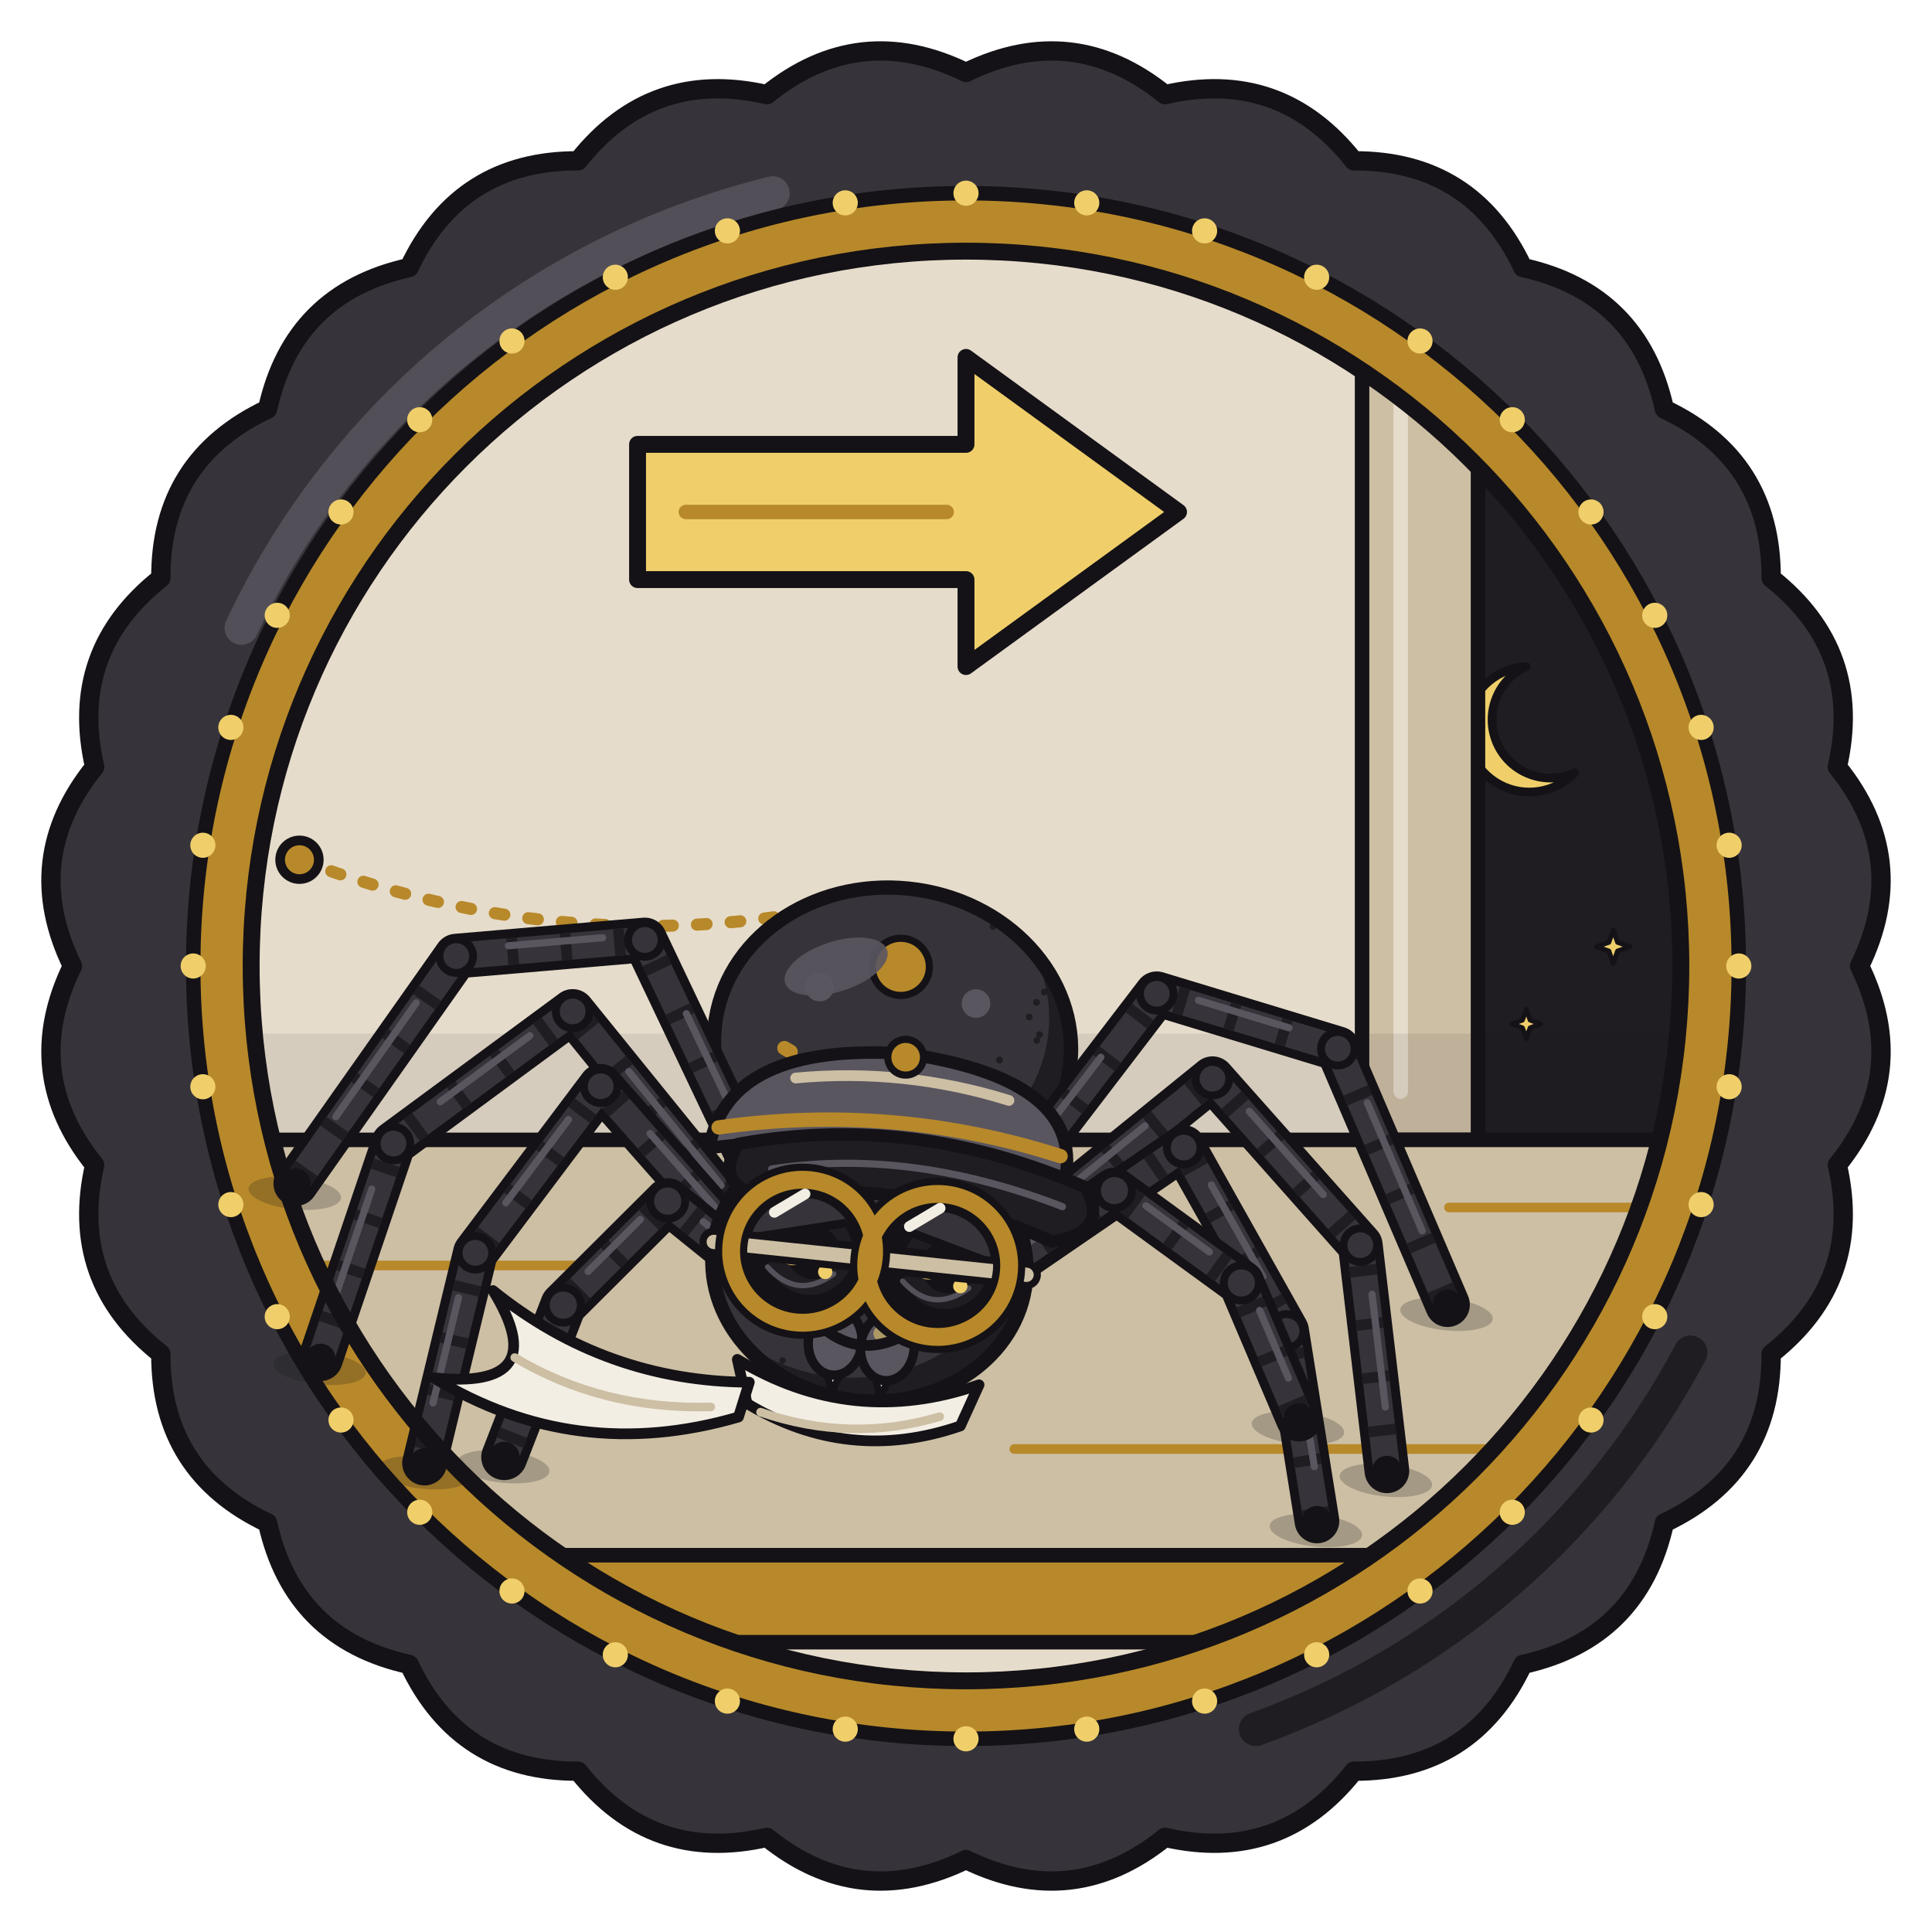
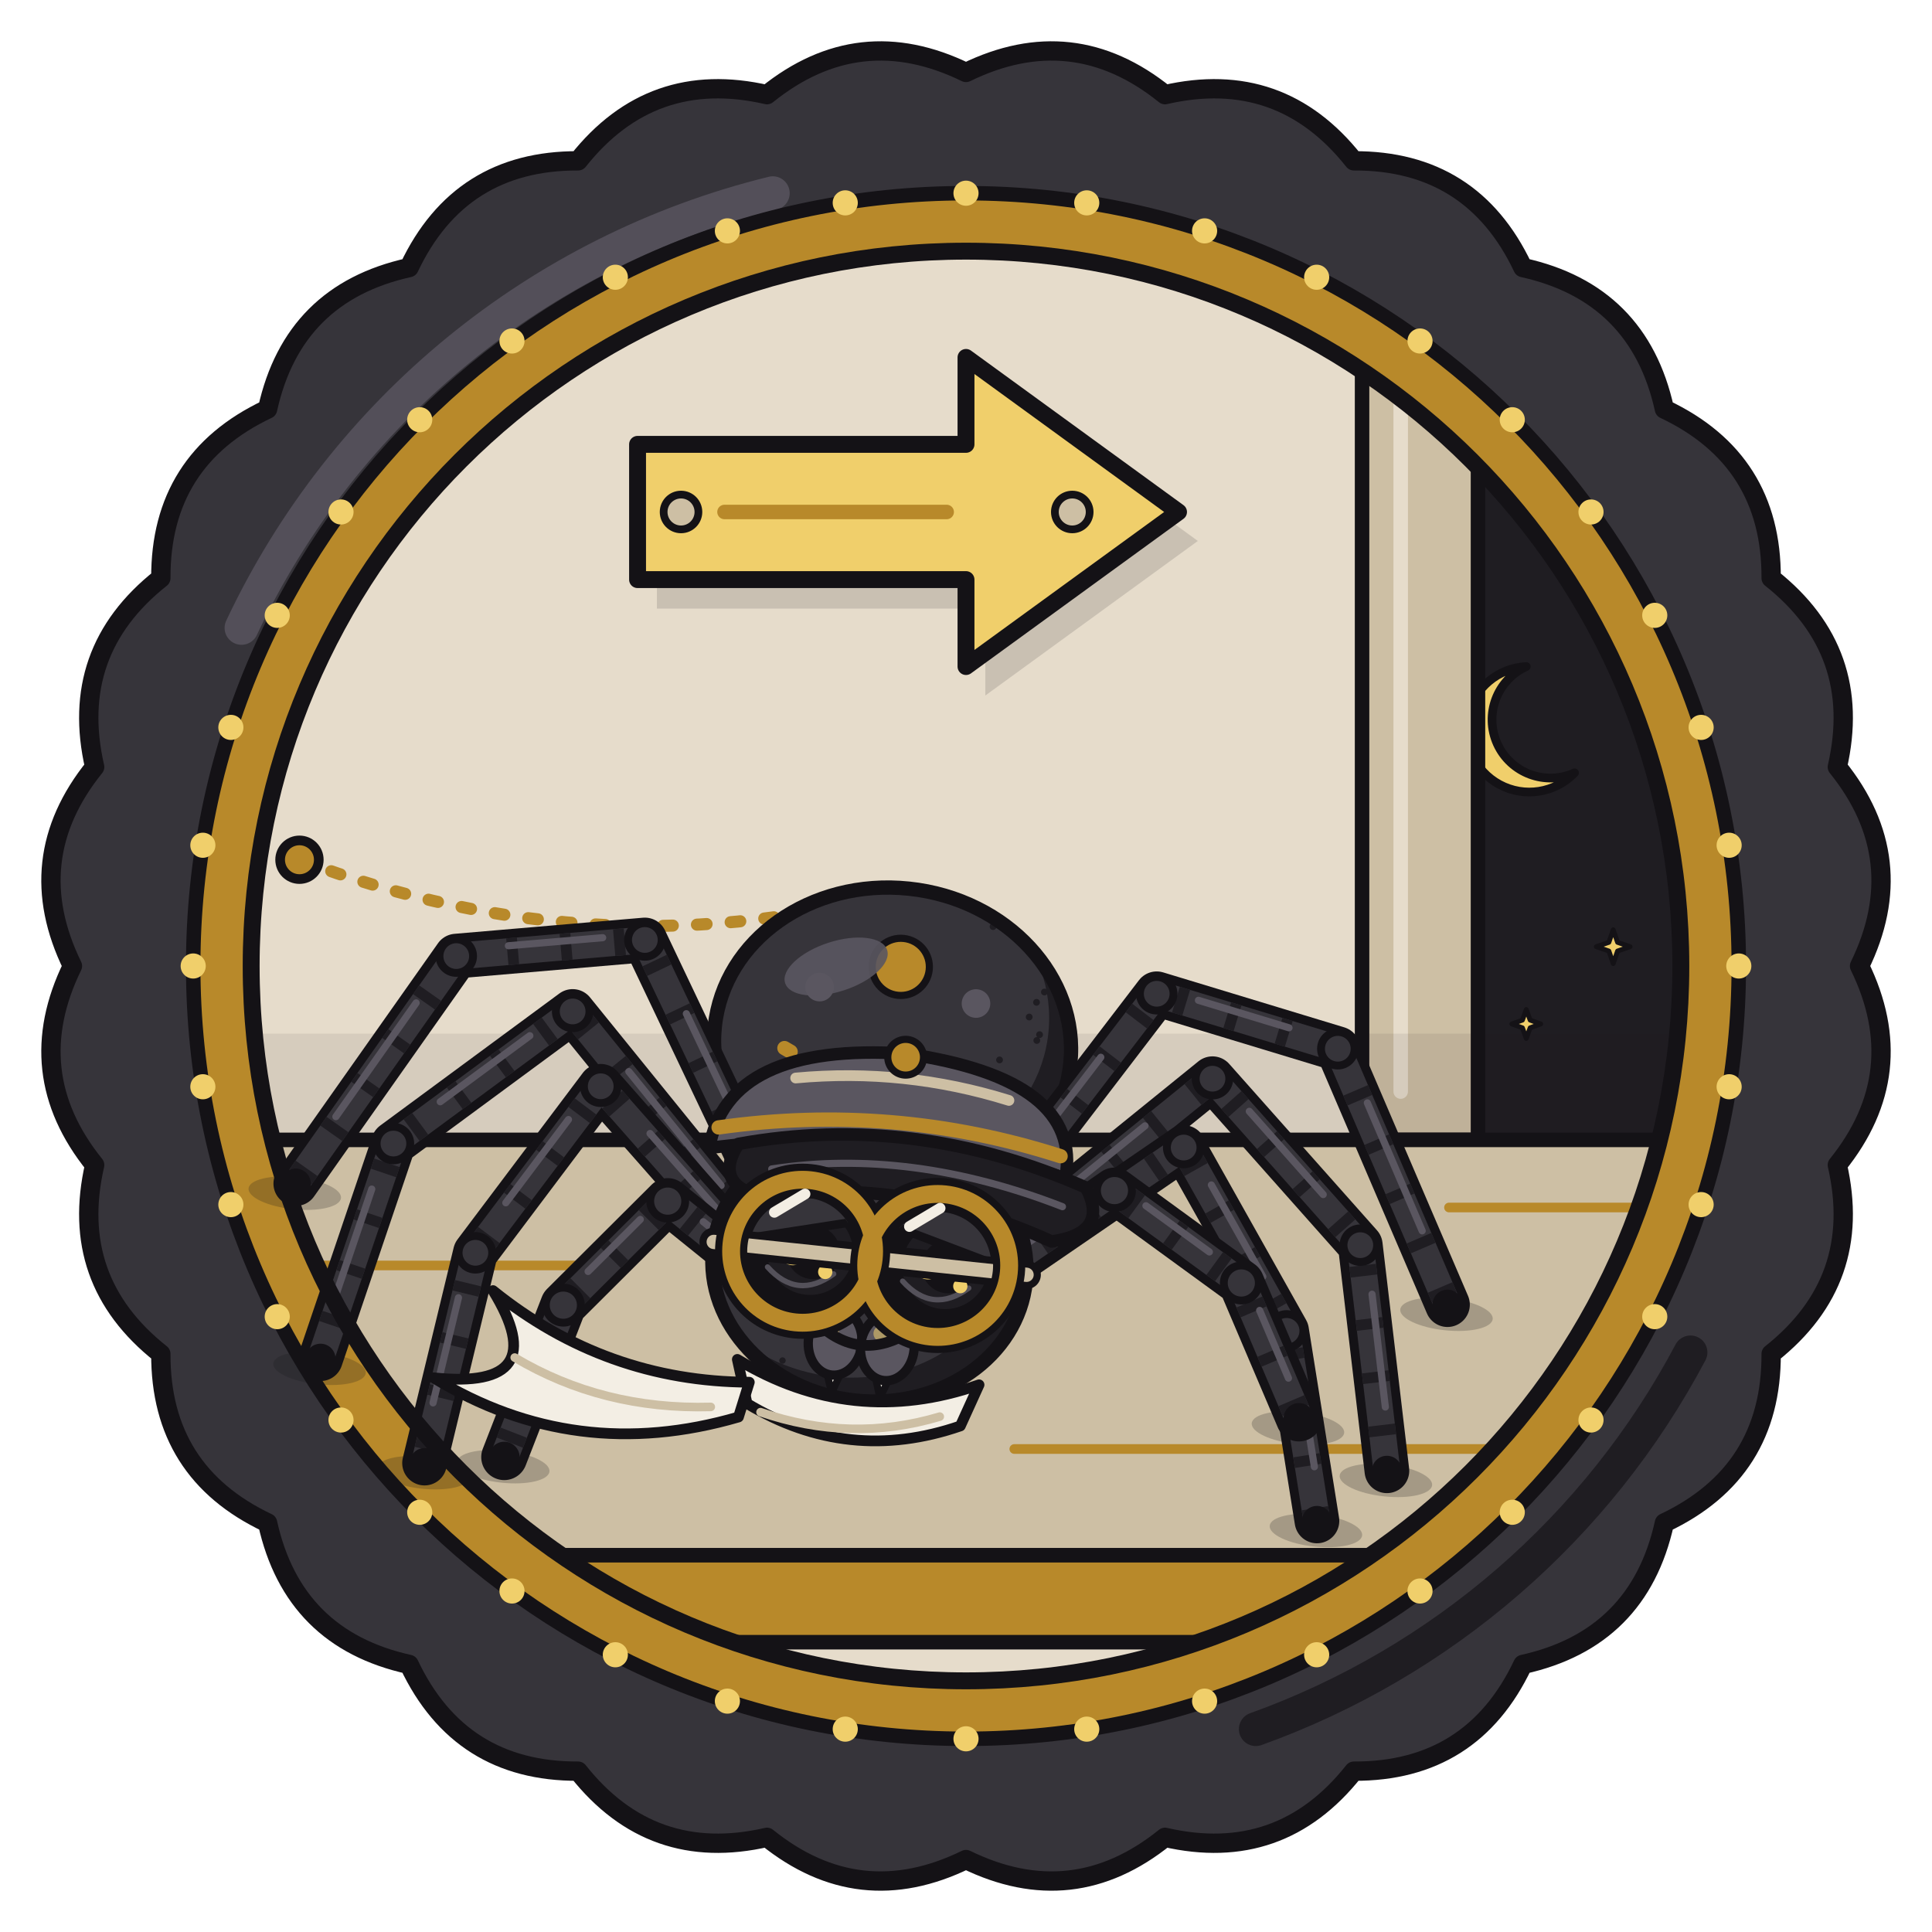
<svg xmlns="http://www.w3.org/2000/svg" viewBox="0 0 400 400" role="img" aria-labelledby="role-wheelman-title">
  <path d="M200 15 Q222.1 4.2 241.2 19.6 Q265.1 14.1 280.3 33.3 Q304.8 33.2 315.3 55.4 Q339.3 60.7 344.6 84.7 Q366.8 95.2 366.7 119.7 Q385.9 134.9 380.4 158.8 Q395.8 177.9 385 200 Q395.8 222.1 380.4 241.2 Q385.9 265.1 366.7 280.3 Q366.8 304.8 344.6 315.3 Q339.3 339.3 315.3 344.6 Q304.8 366.8 280.3 366.7 Q265.1 385.9 241.2 380.4 Q222.1 395.8 200 385 Q177.9 395.8 158.8 380.4 Q134.9 385.9 119.7 366.7 Q95.2 366.8 84.7 344.6 Q60.7 339.3 55.4 315.3 Q33.2 304.8 33.3 280.3 Q14.1 265.1 19.6 241.2 Q4.2 222.1 15 200 Q4.2 177.9 19.6 158.8 Q14.1 134.9 33.3 119.7 Q33.2 95.2 55.4 84.7 Q60.7 60.7 84.7 55.4 Q95.2 33.2 119.7 33.3 Q134.9 14.1 158.8 19.6 Q177.9 4.2 200 15Z" fill="#36343a" stroke="#141216" stroke-width="4" stroke-linecap="round" stroke-linejoin="round" />
  <path d="M50 130 A 165 165 0 0 1 160 40" fill="none" stroke="#5a5660" stroke-width="7" stroke-linecap="round" stroke-linejoin="round" opacity="0.8" />
  <path d="M350 280 A 165 165 0 0 1 260 358" fill="none" stroke="#1f1d22" stroke-width="7" stroke-linecap="round" stroke-linejoin="round" />
  <circle cx="200" cy="200" r="160" fill="#b8892a" stroke="#141216" stroke-width="3" />
  <circle cx="360" cy="200" r="2.6" fill="#f0cf6b" />
  <circle cx="358" cy="225" r="2.6" fill="#f0cf6b" />
  <circle cx="352.2" cy="249.4" r="2.6" fill="#f0cf6b" />
  <circle cx="342.6" cy="272.6" r="2.6" fill="#f0cf6b" />
  <circle cx="329.4" cy="294" r="2.6" fill="#f0cf6b" />
  <circle cx="313.1" cy="313.1" r="2.6" fill="#f0cf6b" />
  <circle cx="294" cy="329.4" r="2.6" fill="#f0cf6b" />
  <circle cx="272.6" cy="342.6" r="2.6" fill="#f0cf6b" />
  <circle cx="249.4" cy="352.2" r="2.6" fill="#f0cf6b" />
  <circle cx="225" cy="358" r="2.6" fill="#f0cf6b" />
  <circle cx="200" cy="360" r="2.6" fill="#f0cf6b" />
  <circle cx="175" cy="358" r="2.6" fill="#f0cf6b" />
  <circle cx="150.6" cy="352.2" r="2.6" fill="#f0cf6b" />
  <circle cx="127.4" cy="342.6" r="2.6" fill="#f0cf6b" />
  <circle cx="106" cy="329.4" r="2.6" fill="#f0cf6b" />
  <circle cx="86.9" cy="313.1" r="2.6" fill="#f0cf6b" />
  <circle cx="70.6" cy="294" r="2.6" fill="#f0cf6b" />
  <circle cx="57.4" cy="272.6" r="2.6" fill="#f0cf6b" />
  <circle cx="47.8" cy="249.4" r="2.6" fill="#f0cf6b" />
  <circle cx="42" cy="225" r="2.6" fill="#f0cf6b" />
  <circle cx="40" cy="200" r="2.6" fill="#f0cf6b" />
  <circle cx="42" cy="175" r="2.6" fill="#f0cf6b" />
  <circle cx="47.8" cy="150.6" r="2.6" fill="#f0cf6b" />
  <circle cx="57.4" cy="127.4" r="2.6" fill="#f0cf6b" />
  <circle cx="70.6" cy="106" r="2.6" fill="#f0cf6b" />
  <circle cx="86.9" cy="86.9" r="2.6" fill="#f0cf6b" />
  <circle cx="106" cy="70.6" r="2.6" fill="#f0cf6b" />
  <circle cx="127.4" cy="57.4" r="2.6" fill="#f0cf6b" />
  <circle cx="150.6" cy="47.8" r="2.6" fill="#f0cf6b" />
  <circle cx="175" cy="42" r="2.6" fill="#f0cf6b" />
  <circle cx="200" cy="40" r="2.6" fill="#f0cf6b" />
  <circle cx="225" cy="42" r="2.6" fill="#f0cf6b" />
  <circle cx="249.4" cy="47.8" r="2.6" fill="#f0cf6b" />
  <circle cx="272.6" cy="57.4" r="2.6" fill="#f0cf6b" />
  <circle cx="294" cy="70.6" r="2.6" fill="#f0cf6b" />
  <circle cx="313.1" cy="86.9" r="2.6" fill="#f0cf6b" />
  <circle cx="329.4" cy="106" r="2.6" fill="#f0cf6b" />
  <circle cx="342.6" cy="127.4" r="2.6" fill="#f0cf6b" />
  <circle cx="352.2" cy="150.6" r="2.6" fill="#f0cf6b" />
  <circle cx="358" cy="175" r="2.6" fill="#f0cf6b" />
  <clipPath id="rl-wheel-med0">
    <circle cx="200" cy="200" r="148" fill="#000" />
  </clipPath>
  <circle cx="200" cy="200" r="148" fill="#e6dccb" stroke="#141216" stroke-width="3" />
  <g clip-path="url(#rl-wheel-med0)">
    <path d="M306 20 H380 V236 H306 Z" fill="#1f1d22" />
    <path d="M316 138 a13 13 0 1 0 10 22 a10 10 0 1 1 -10 -22 Z" fill="#f0cf6b" stroke="#141216" stroke-width="1.8" stroke-linecap="round" stroke-linejoin="round" />
    <path d="M322 107.5L323.2 110.8L326.5 112L323.2 113.2L322 116.5L320.8 113.2L317.5 112L320.8 110.8Z" fill="#f0cf6b" stroke="#141216" stroke-width="1.1" stroke-linecap="round" stroke-linejoin="round" />
    <path d="M334 192.5L334.9 195.1L337.5 196L334.9 196.9L334 199.5L333.1 196.9L330.5 196L333.1 195.1Z" fill="#f0cf6b" stroke="#141216" stroke-width="1" stroke-linecap="round" stroke-linejoin="round" />
    <path d="M316 209L316.8 211.2L319 212L316.8 212.8L316 215L315.2 212.8L313 212L315.2 211.2Z" fill="#f0cf6b" stroke="#141216" stroke-width="1" stroke-linecap="round" stroke-linejoin="round" />
    <path d="M282 20 H306 V236 H282 Z" fill="#cdbfa4" stroke="#141216" stroke-width="3" stroke-linecap="round" stroke-linejoin="round" />
    <path d="M290 30 V226" fill="none" stroke="#e6dccb" stroke-width="3" stroke-linecap="round" stroke-linejoin="round" />
    <path d="M20 214 H380 V236 H20 Z" fill="#141216" opacity="0.08" />
    <path d="M20 236 H380 V322 H20 Z" fill="#cdbfa4" stroke="#141216" stroke-width="3" stroke-linecap="round" stroke-linejoin="round" />
    <path d="M44 262 L130 262" stroke="#b8892a" stroke-width="2" stroke-linecap="round" />
    <path d="M210 300 L330 300" stroke="#b8892a" stroke-width="2" stroke-linecap="round" />
    <path d="M300 250 L370 250" stroke="#b8892a" stroke-width="2" stroke-linecap="round" />
    <path d="M20 322 H380 V340 H20 Z" fill="#b8892a" stroke="#141216" stroke-width="3" stroke-linecap="round" stroke-linejoin="round" />
+     <path d="M136 98 H204 V80 L248 112 L204 144 V126 H136 Z" fill="#141216" opacity="0.14" />
    <path d="M132 92 H200 V74 L244 106 L200 138 V120 H132 Z" fill="#f0cf6b" stroke="#141216" stroke-width="3.5" stroke-linecap="round" stroke-linejoin="round" />
-     <path d="M142 106 H196" fill="none" stroke="#b8892a" stroke-width="3" stroke-linecap="round" stroke-linejoin="round" />
+     <path d="M150 106 H196" fill="none" stroke="#b8892a" stroke-width="3" stroke-linecap="round" stroke-linejoin="round" />
+     <circle cx="141" cy="106" r="3.6" fill="#cdbfa4" stroke="#141216" stroke-width="1.6" />
+     <circle cx="222" cy="106" r="3.6" fill="#cdbfa4" stroke="#141216" stroke-width="1.6" />
    <path d="M62 178 Q125.1 202 188.2 184" fill="none" stroke="#b8892a" stroke-width="2.5" stroke-linecap="round" stroke-linejoin="round" stroke-dasharray="2 5" />
    <circle cx="62" cy="178" r="4" fill="#b8892a" stroke="#141216" stroke-width="2" />
  </g>
  <g transform="translate(180 262) rotate(6) scale(0.74 0.74)">
    <ellipse cx="124" cy="32.7" rx="13" ry="4.5" fill="#141216" opacity="0.22" />
    <ellipse cx="132" cy="60.7" rx="13" ry="4.5" fill="#141216" opacity="0.22" />
    <ellipse cx="150" cy="44.7" rx="13" ry="4.5" fill="#141216" opacity="0.22" />
    <ellipse cx="162" cy="-3.3" rx="13" ry="4.5" fill="#141216" opacity="0.22" />
    <ellipse cx="-96" cy="66.7" rx="13" ry="4.5" fill="#141216" opacity="0.22" />
    <ellipse cx="-118" cy="70.7" rx="13" ry="4.5" fill="#141216" opacity="0.22" />
    <ellipse cx="-150" cy="44.7" rx="13" ry="4.5" fill="#141216" opacity="0.22" />
    <ellipse cx="-162" cy="-3.3" rx="13" ry="4.5" fill="#141216" opacity="0.22" />
    <g transform="rotate(0 0 -62)">
      <clipPath id="rl-wheel-c1">
        <ellipse cx="0" cy="-62" rx="50" ry="44" fill="#000" />
      </clipPath>
      <ellipse cx="0" cy="-62" rx="50" ry="44" fill="#1f1d22" />
      <g clip-path="url(#rl-wheel-c1)">
        <ellipse cx="-8" cy="-69.9" rx="51" ry="44.9" fill="#36343a" />
        <path d="M23.9 -36.9h0M36 -48.1h0M24.5 -97.9h0M5 -29.3h0M-25.9 -30.8h0M30.2 -61h0M40 -67.5h0M40.6 -69.2h0M37.2 -73.8h0M19.5 -35.4h0M-27.3 -31.3h0M-28.1 -30.4h0M-18.5 -33.8h0M17.1 -39.4h0M40.7 -81.2h0M20.8 -37.3h0M38.8 -78.1h0" stroke="#1f1d22" stroke-width="1.9" stroke-linecap="round" />
        <circle cx="0" cy="-84" r="8" fill="#b8892a" stroke="#141216" stroke-width="2" />
        <path d="M-30 -58 Q0 -44 30 -58" fill="none" stroke="#b8892a" stroke-width="4" stroke-linecap="round" stroke-linejoin="round" stroke-dasharray="2 7" />
        <circle cx="-22" cy="-76" r="4" fill="#5a5660" />
        <circle cx="22" cy="-76" r="4" fill="#5a5660" />
        <ellipse cx="-18" cy="-82.2" rx="15" ry="7" fill="#5a5660" transform="rotate(-24 -18 -82.2)" opacity="0.9" />
      </g>
      <ellipse cx="0" cy="-62" rx="50" ry="44" fill="none" stroke="#141216" stroke-width="4" />
    </g>
    <g>
      <path d="M28 -12 L72 -84 L124 -74 L162 -6" fill="none" stroke="#141216" stroke-width="12.5" stroke-linecap="round" stroke-linejoin="round" />
      <path d="M28 -12 L72 -84 L124 -74 L162 -6" fill="none" stroke="#36343a" stroke-width="7.5" stroke-linecap="round" stroke-linejoin="round" />
      <path d="M28 -12 L72 -84 L124 -74 L162 -6" fill="none" stroke="#1f1d22" stroke-width="7.5" stroke-dasharray="3 12" stroke-linejoin="round" />
      <path d="M36.3 -28.7 L58.3 -64.7M83.8 -83.4 L109.8 -78.4M133.8 -59.8 L152.8 -25.8" stroke="#5a5660" stroke-width="2" stroke-linecap="round" fill="none" />
      <circle cx="72" cy="-84" r="4.7" fill="#36343a" stroke="#141216" stroke-width="2.2" />
      <circle cx="124" cy="-74" r="4.7" fill="#36343a" stroke="#141216" stroke-width="2.2" />
      <circle cx="162" cy="-6" r="4.2" fill="#141216" />
    </g>
    <g>
      <path d="M-28 -12 L-72 -84 L-124 -74 L-162 -6" fill="none" stroke="#141216" stroke-width="12.5" stroke-linecap="round" stroke-linejoin="round" />
      <path d="M-28 -12 L-72 -84 L-124 -74 L-162 -6" fill="none" stroke="#36343a" stroke-width="7.5" stroke-linecap="round" stroke-linejoin="round" />
      <path d="M-28 -12 L-72 -84 L-124 -74 L-162 -6" fill="none" stroke="#1f1d22" stroke-width="7.5" stroke-dasharray="3 12" stroke-linejoin="round" />
      <path d="M-36.3 -28.7 L-58.3 -64.7M-83.8 -83.4 L-109.8 -78.4M-133.8 -59.8 L-152.8 -25.8" stroke="#5a5660" stroke-width="2" stroke-linecap="round" fill="none" />
      <circle cx="-72" cy="-84" r="4.7" fill="#36343a" stroke="#141216" stroke-width="2.2" />
      <circle cx="-124" cy="-74" r="4.7" fill="#36343a" stroke="#141216" stroke-width="2.2" />
      <circle cx="-162" cy="-6" r="4.2" fill="#141216" />
    </g>
    <g>
      <path d="M32 -4 L90 -62 L136 -20 L150 42" fill="none" stroke="#141216" stroke-width="12.5" stroke-linecap="round" stroke-linejoin="round" />
      <path d="M32 -4 L90 -62 L136 -20 L150 42" fill="none" stroke="#36343a" stroke-width="7.5" stroke-linecap="round" stroke-linejoin="round" />
      <path d="M32 -4 L90 -62 L136 -20 L150 42" fill="none" stroke="#1f1d22" stroke-width="7.5" stroke-dasharray="3 12" stroke-linejoin="round" />
      <path d="M43.6 -17.9 L72.6 -46.9M101.2 -54 L124.2 -33M140.7 -6.7 L147.7 24.3" stroke="#5a5660" stroke-width="2" stroke-linecap="round" fill="none" />
      <circle cx="90" cy="-62" r="4.7" fill="#36343a" stroke="#141216" stroke-width="2.2" />
      <circle cx="136" cy="-20" r="4.7" fill="#36343a" stroke="#141216" stroke-width="2.2" />
      <circle cx="150" cy="42" r="4.2" fill="#141216" />
    </g>
    <g>
      <path d="M-32 -4 L-90 -62 L-136 -20 L-150 42" fill="none" stroke="#141216" stroke-width="12.5" stroke-linecap="round" stroke-linejoin="round" />
      <path d="M-32 -4 L-90 -62 L-136 -20 L-150 42" fill="none" stroke="#36343a" stroke-width="7.5" stroke-linecap="round" stroke-linejoin="round" />
      <path d="M-32 -4 L-90 -62 L-136 -20 L-150 42" fill="none" stroke="#1f1d22" stroke-width="7.5" stroke-dasharray="3 12" stroke-linejoin="round" />
      <path d="M-43.6 -17.9 L-72.6 -46.9M-101.2 -54 L-124.2 -33M-140.7 -6.7 L-147.7 24.3" stroke="#5a5660" stroke-width="2" stroke-linecap="round" fill="none" />
      <circle cx="-90" cy="-62" r="4.7" fill="#36343a" stroke="#141216" stroke-width="2.2" />
      <circle cx="-136" cy="-20" r="4.7" fill="#36343a" stroke="#141216" stroke-width="2.2" />
      <circle cx="-150" cy="42" r="4.2" fill="#141216" />
    </g>
    <g>
      <path d="M30 4 L84 -42 L118 6 L132 58" fill="none" stroke="#141216" stroke-width="12.5" stroke-linecap="round" stroke-linejoin="round" />
      <path d="M30 4 L84 -42 L118 6 L132 58" fill="none" stroke="#36343a" stroke-width="7.5" stroke-linecap="round" stroke-linejoin="round" />
      <path d="M30 4 L84 -42 L118 6 L132 58" fill="none" stroke="#1f1d22" stroke-width="7.5" stroke-dasharray="3 12" stroke-linejoin="round" />
      <path d="M40.8 -7.4 L67.8 -30.4M92.8 -32.4 L109.8 -8.4M122.7 17 L129.7 43" stroke="#5a5660" stroke-width="2" stroke-linecap="round" fill="none" />
      <circle cx="84" cy="-42" r="4.7" fill="#36343a" stroke="#141216" stroke-width="2.2" />
      <circle cx="118" cy="6" r="4.7" fill="#36343a" stroke="#141216" stroke-width="2.2" />
      <circle cx="132" cy="58" r="4.2" fill="#141216" />
    </g>
    <g>
      <path d="M-30 4 L-80 -42 L-110 8 L-118 68" fill="none" stroke="#141216" stroke-width="12.5" stroke-linecap="round" stroke-linejoin="round" />
      <path d="M-30 4 L-80 -42 L-110 8 L-118 68" fill="none" stroke="#36343a" stroke-width="7.5" stroke-linecap="round" stroke-linejoin="round" />
      <path d="M-30 4 L-80 -42 L-110 8 L-118 68" fill="none" stroke="#1f1d22" stroke-width="7.5" stroke-dasharray="3 12" stroke-linejoin="round" />
      <path d="M-39.9 -7.3 L-64.9 -30.3M-88 -31.8 L-103 -6.8M-113.4 21 L-117.4 51" stroke="#5a5660" stroke-width="2" stroke-linecap="round" fill="none" />
      <circle cx="-80" cy="-42" r="4.7" fill="#36343a" stroke="#141216" stroke-width="2.2" />
      <circle cx="-110" cy="8" r="4.7" fill="#36343a" stroke="#141216" stroke-width="2.2" />
      <circle cx="-118" cy="68" r="4.2" fill="#141216" />
    </g>
    <g>
      <path d="M24 8 L66 -28 L104 -6 L124 30" fill="none" stroke="#141216" stroke-width="12.875" stroke-linecap="round" stroke-linejoin="round" />
      <path d="M24 8 L66 -28 L104 -6 L124 30" fill="none" stroke="#36343a" stroke-width="7.875" stroke-linecap="round" stroke-linejoin="round" />
      <path d="M24 8 L66 -28 L104 -6 L124 30" fill="none" stroke="#1f1d22" stroke-width="7.875" stroke-dasharray="3 12" stroke-linejoin="round" />
      <path d="M32.1 -1.2 L53.1 -19.2M75.2 -24.7 L94.2 -13.7M109.9 1.1 L119.9 19.1" stroke="#5a5660" stroke-width="2" stroke-linecap="round" fill="none" />
      <circle cx="66" cy="-28" r="4.9" fill="#36343a" stroke="#141216" stroke-width="2.2" />
      <circle cx="104" cy="-6" r="4.9" fill="#36343a" stroke="#141216" stroke-width="2.2" />
      <circle cx="124" cy="30" r="4.3" fill="#141216" />
    </g>
    <g>
      <path d="M-24 10 L-58 -12 L-84 20 L-96 64" fill="none" stroke="#141216" stroke-width="12.875" stroke-linecap="round" stroke-linejoin="round" />
      <path d="M-24 10 L-58 -12 L-84 20 L-96 64" fill="none" stroke="#36343a" stroke-width="7.875" stroke-linecap="round" stroke-linejoin="round" />
      <path d="M-24 10 L-58 -12 L-84 20 L-96 64" fill="none" stroke="#1f1d22" stroke-width="7.875" stroke-dasharray="3 12" stroke-linejoin="round" />
      <path d="M-30.5 3.7 L-47.5 -7.3M-65.1 -6.1 L-78.1 9.9M-88.3 29.2 L-94.3 51.2" stroke="#5a5660" stroke-width="2" stroke-linecap="round" fill="none" />
      <circle cx="-58" cy="-12" r="4.9" fill="#36343a" stroke="#141216" stroke-width="2.2" />
      <circle cx="-84" cy="20" r="4.9" fill="#36343a" stroke="#141216" stroke-width="2.2" />
      <circle cx="-96" cy="64" r="4.3" fill="#141216" />
    </g>
    <g transform="rotate(0 0 0)">
      <clipPath id="rl-wheel-c2">
        <ellipse cx="0" cy="0" rx="44" ry="38" fill="#000" />
      </clipPath>
      <ellipse cx="0" cy="0" rx="44" ry="38" fill="#1f1d22" />
      <g clip-path="url(#rl-wheel-c2)">
        <ellipse cx="-7" cy="-6.8" rx="44.9" ry="38.8" fill="#36343a" />
        <path d="M32 7.8h0M2.7 25.7h0M-21.4 29h0M-6.7 29.6h0M28.8 14.4h0M35.4 -15.9h0M8.3 23.8h0M32.3 3.1h0M32.7 9.9h0M31.8 7.7h0M31.7 -24.5h0M31.7 -20.3h0" stroke="#1f1d22" stroke-width="1.8" stroke-linecap="round" />
        <ellipse cx="-15.8" cy="-17.5" rx="13.2" ry="6.1" fill="#5a5660" transform="rotate(-24 -15.8 -17.5)" opacity="0.9" />
      </g>
      <ellipse cx="0" cy="0" rx="44" ry="38" fill="none" stroke="#141216" stroke-width="4" />
    </g>
    <path d="M-9.4 29.1 l2.6 7.5 l2.3 -6.7 Z" fill="#f3eee4" stroke="#141216" stroke-width="2" stroke-linecap="round" stroke-linejoin="round" />
    <path d="M9.4 29.1 l-2.6 7.5 l-2.2 -6.7 Z" fill="#f3eee4" stroke="#141216" stroke-width="2" stroke-linecap="round" stroke-linejoin="round" />
    <ellipse cx="-7.3" cy="22.3" rx="7.5" ry="9.3" fill="#5a5660" stroke="#141216" stroke-width="2.6" />
    <ellipse cx="7.4" cy="22.3" rx="7.5" ry="9.3" fill="#5a5660" stroke="#141216" stroke-width="2.6" />
    <ellipse cx="-9" cy="18.6" rx="2.6" ry="2.4" fill="#f0cf6b" opacity="0.55" />
    <ellipse cx="5.7" cy="18.6" rx="2.6" ry="2.4" fill="#f0cf6b" opacity="0.55" />
    <circle cx="-8" cy="-17.3" r="4.6" fill="#141216" />
    <circle cx="-8" cy="-17.3" r="3" fill="#1f1d22" />
    <circle cx="-8.9" cy="-18.2" r="1.1" fill="#f0cf6b" />
    <circle cx="8" cy="-17.3" r="4.6" fill="#141216" />
    <circle cx="8" cy="-17.3" r="3" fill="#1f1d22" />
    <circle cx="7.1" cy="-18.2" r="1.1" fill="#f0cf6b" />
    <circle cx="-34.7" cy="-11.3" r="6.1" fill="#141216" />
    <circle cx="-34.7" cy="-11.3" r="4.5" fill="#1f1d22" />
    <circle cx="-36.1" cy="-12.6" r="1.6" fill="#f0cf6b" />
    <circle cx="34.8" cy="-11.3" r="6.1" fill="#141216" />
    <circle cx="34.8" cy="-11.3" r="4.5" fill="#1f1d22" />
    <circle cx="33.4" cy="-12.6" r="1.6" fill="#f0cf6b" />
    <circle cx="-19" cy="-2" r="17.6" fill="#141216" />
    <clipPath id="rl-wheel-e3">
      <circle cx="-19" cy="-2" r="15" fill="#000" />
    </clipPath>
    <g clip-path="url(#rl-wheel-e3)">
      <circle cx="-19" cy="-2" r="15" fill="#141216" />
      <circle cx="-16.9" cy="-2" r="12" fill="#1f1d22" />
      <circle cx="-16" cy="-2" r="7.5" fill="#141216" />
      <path d="M-28.3 3.4 Q-19 11.8 -9.7 3.4" fill="none" stroke="#5a5660" stroke-width="1.5" stroke-linecap="round" stroke-linejoin="round" opacity="0.9" />
      <circle cx="-21.7" cy="-1.7" r="3.9" fill="#f0cf6b" />
      <circle cx="-12.1" cy="3.1" r="2" fill="#f0cf6b" />
      <path d="M-2.5 -20 L-2.5 -12.5 L-35.5 -3.8 L-35.5 -20 Z" fill="#36343a" />
      <path d="M-2.5 -12.5 L-35.5 -3.8" fill="none" stroke="#141216" stroke-width="2.4" stroke-linecap="round" stroke-linejoin="round" />
    </g>
    <circle cx="19" cy="-2" r="17.6" fill="#141216" />
    <clipPath id="rl-wheel-e4">
      <circle cx="19" cy="-2" r="15" fill="#000" />
    </clipPath>
    <g clip-path="url(#rl-wheel-e4)">
      <circle cx="19" cy="-2" r="15" fill="#141216" />
      <circle cx="21.1" cy="-2" r="12" fill="#1f1d22" />
      <circle cx="22" cy="-2" r="7.5" fill="#141216" />
      <path d="M9.7 3.4 Q19 11.8 28.3 3.4" fill="none" stroke="#5a5660" stroke-width="1.5" stroke-linecap="round" stroke-linejoin="round" opacity="0.9" />
      <circle cx="16.3" cy="-1.7" r="3.9" fill="#f0cf6b" />
      <circle cx="25.9" cy="3.1" r="2" fill="#f0cf6b" />
      <path d="M2.5 -20 L2.5 -12.5 L35.5 -3.8 L35.5 -20 Z" fill="#36343a" />
      <path d="M2.5 -12.5 L35.5 -3.8" fill="none" stroke="#141216" stroke-width="2.4" stroke-linecap="round" stroke-linejoin="round" />
    </g>
    <path d="M-13.5 17 Q0 27.8 13.5 17" fill="none" stroke="#141216" stroke-width="3" stroke-linecap="round" stroke-linejoin="round" />
    <path d="M-48 -28 Q-46 -58 4 -60 Q54 -58 52 -30 Q2 -40 -48 -28 Z" fill="#5a5660" stroke="#141216" stroke-width="3.5" stroke-linecap="round" stroke-linejoin="round" />
    <path d="M-26 -50 Q4 -56 34 -50" fill="none" stroke="#cdbfa4" stroke-width="3" stroke-linecap="round" stroke-linejoin="round" />
    <path d="M-46 -34 Q2 -46 50 -36" fill="none" stroke="#b8892a" stroke-width="4" stroke-linecap="round" stroke-linejoin="round" />
    <path d="M-40 -30 Q8 -44 58 -28 Q66 -16 50 -12 Q8 -26 -32 -16 Q-46 -18 -40 -30 Z" fill="#1f1d22" stroke="#141216" stroke-width="3.5" stroke-linecap="round" stroke-linejoin="round" />
    <path d="M-30 -24 Q8 -34 52 -22" fill="none" stroke="#5a5660" stroke-width="2" stroke-linecap="round" stroke-linejoin="round" />
    <circle cx="4" cy="-59" r="5" fill="#b8892a" stroke="#141216" stroke-width="2" />
    <path d="M-44 -2 H44" fill="none" stroke="#141216" stroke-width="8" stroke-linecap="round" stroke-linejoin="round" />
    <path d="M-44 -2 H44" fill="none" stroke="#cdbfa4" stroke-width="4" stroke-linecap="round" stroke-linejoin="round" />
    <circle cx="-19" cy="-2" r="20" fill="none" stroke="#141216" stroke-width="9" />
    <circle cx="19" cy="-2" r="20" fill="none" stroke="#141216" stroke-width="9" />
    <circle cx="-19" cy="-2" r="20" fill="none" stroke="#b8892a" stroke-width="5" />
    <circle cx="19" cy="-2" r="20" fill="none" stroke="#b8892a" stroke-width="5" />
    <path d="M-28 -12 l8 -6 M10 -12 l8 -6" fill="none" stroke="#f3eee4" stroke-width="3" stroke-linecap="round" stroke-linejoin="round" />
    <path d="M-34 30 Q0 46 34 30 L30 42 Q0 56 -30 42 Z" fill="#f3eee4" stroke="#141216" stroke-width="3" stroke-linecap="round" stroke-linejoin="round" />
    <path d="M-30 36 Q-70 40 -104 18 Q-84 44 -118 44 Q-76 64 -32 46 Z" fill="#f3eee4" stroke="#141216" stroke-width="3" stroke-linecap="round" stroke-linejoin="round" />
    <path d="M-40 44 Q-70 48 -96 36 M-26 44 Q0 50 24 40" fill="none" stroke="#cdbfa4" stroke-width="2.4" stroke-linecap="round" stroke-linejoin="round" />
  </g>
  <circle cx="200" cy="200" r="148" fill="none" stroke="#141216" stroke-width="3.5" />
</svg>
